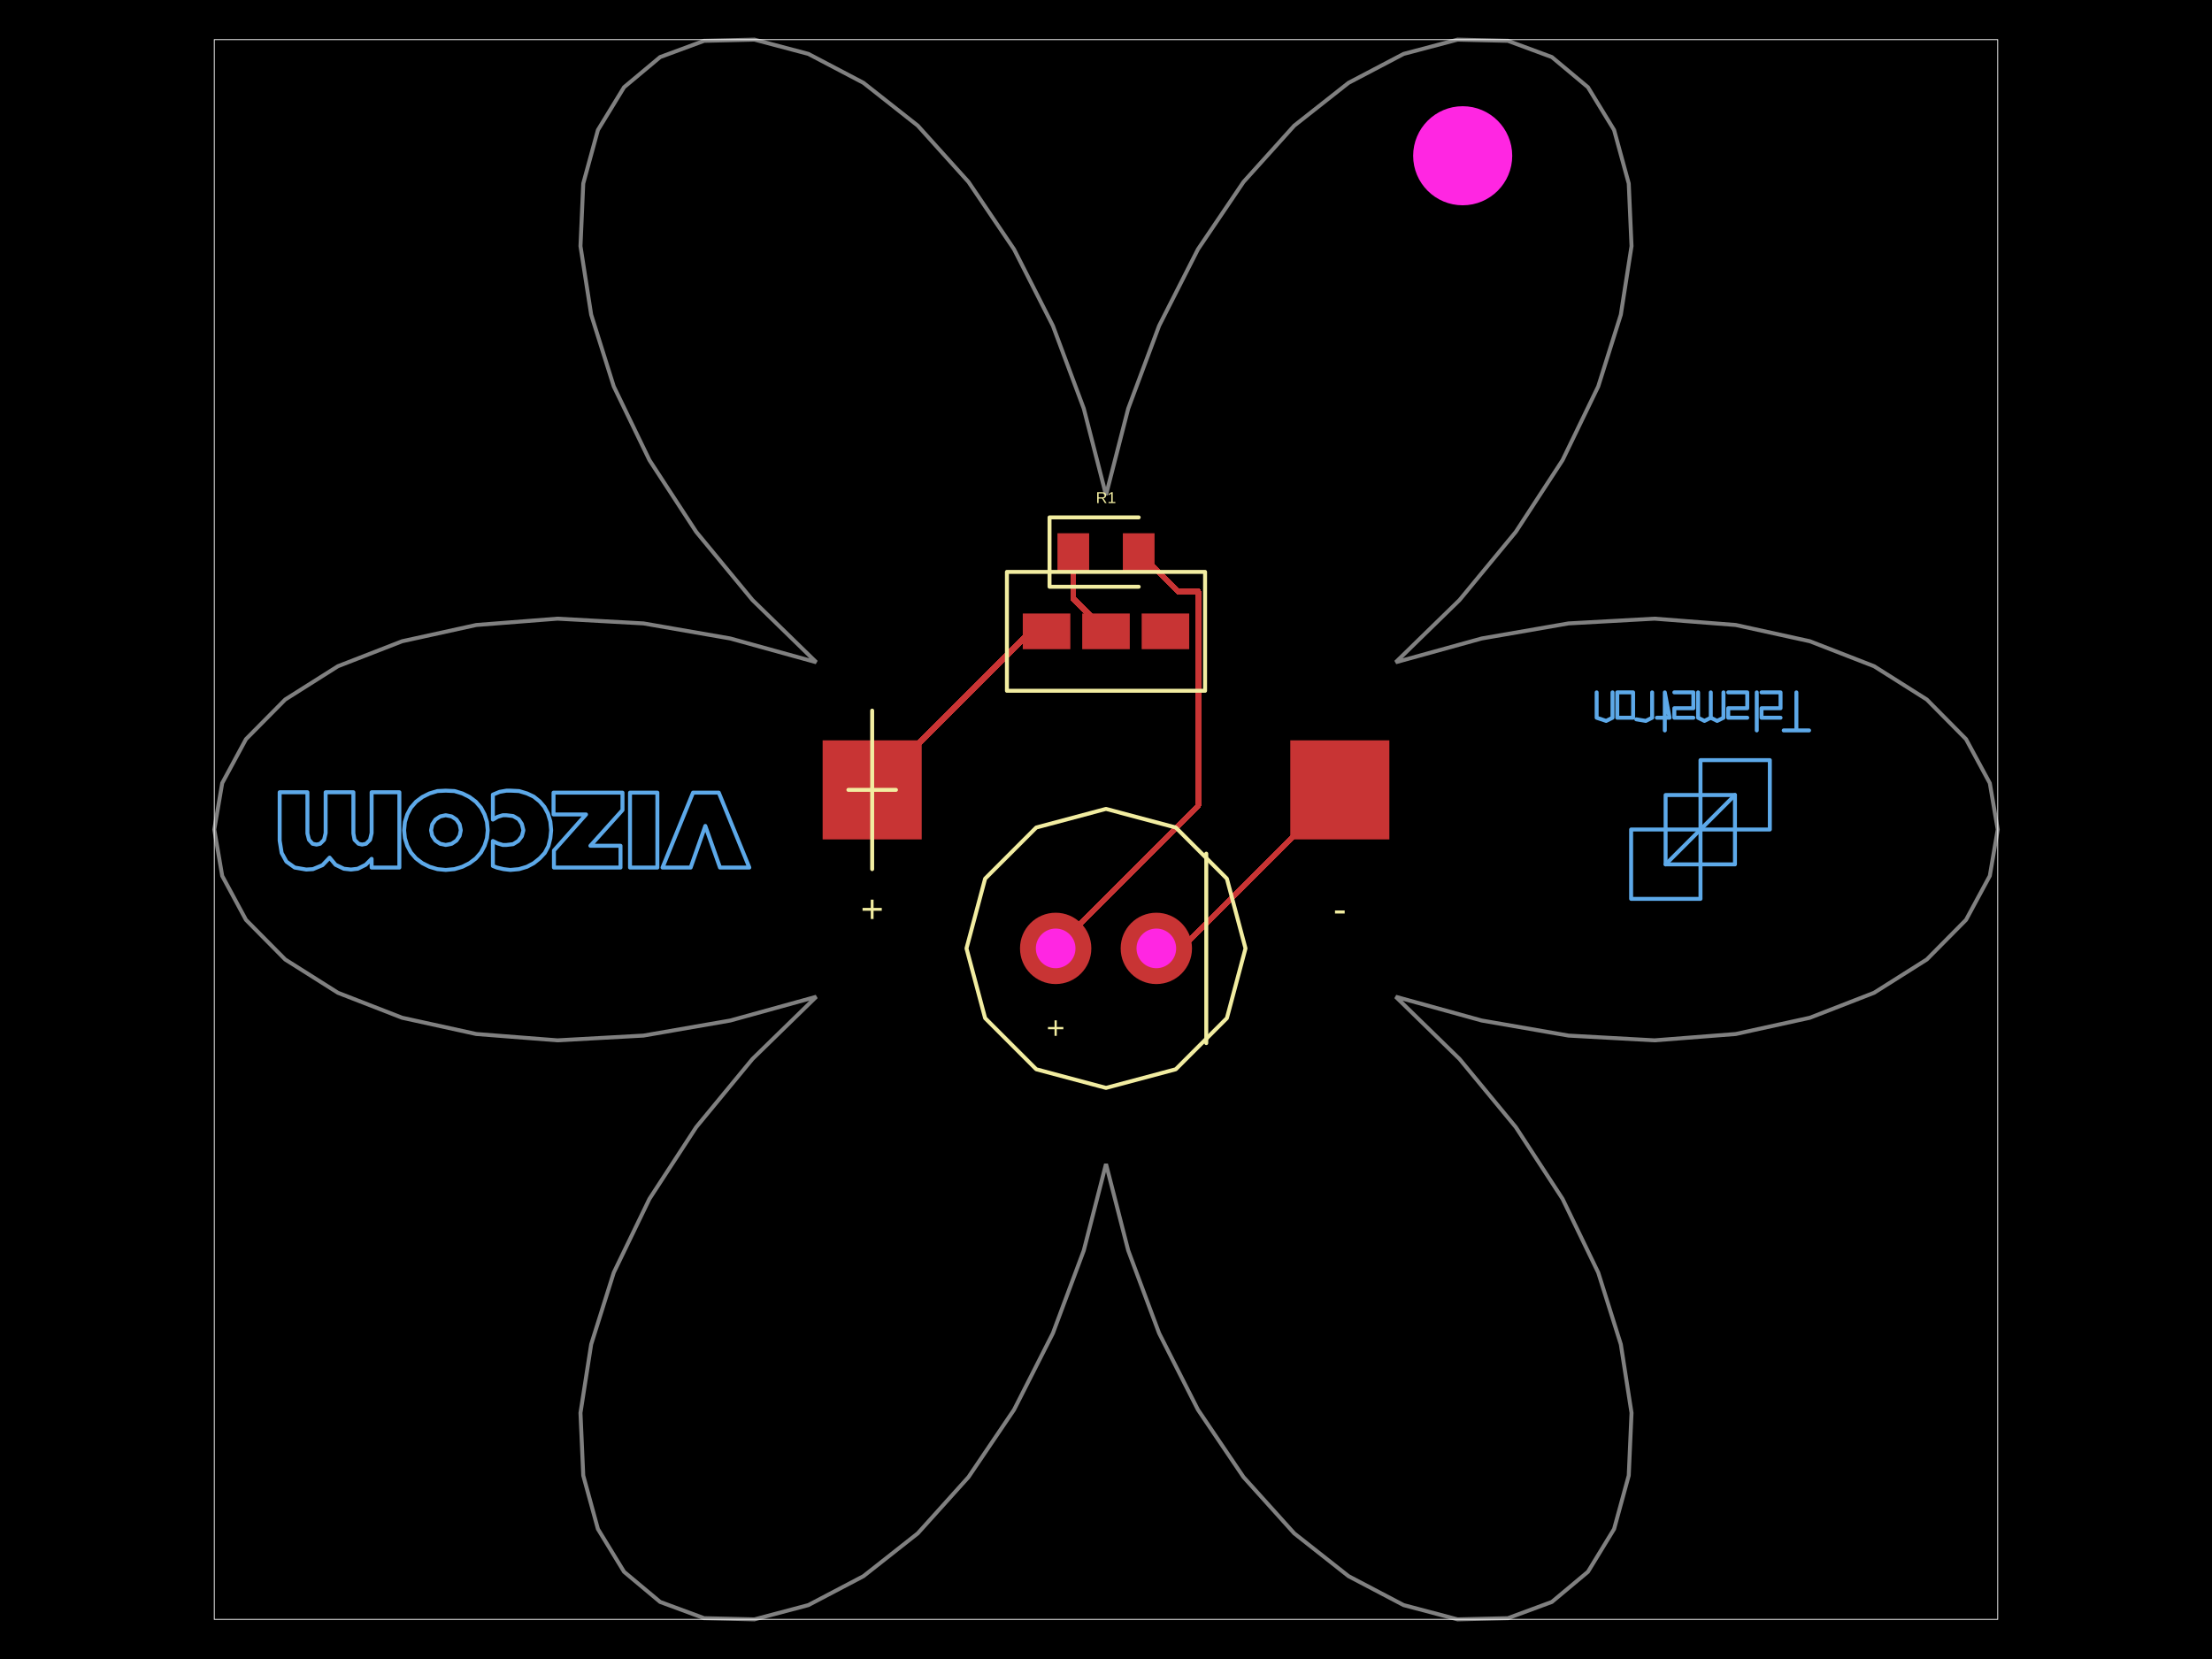
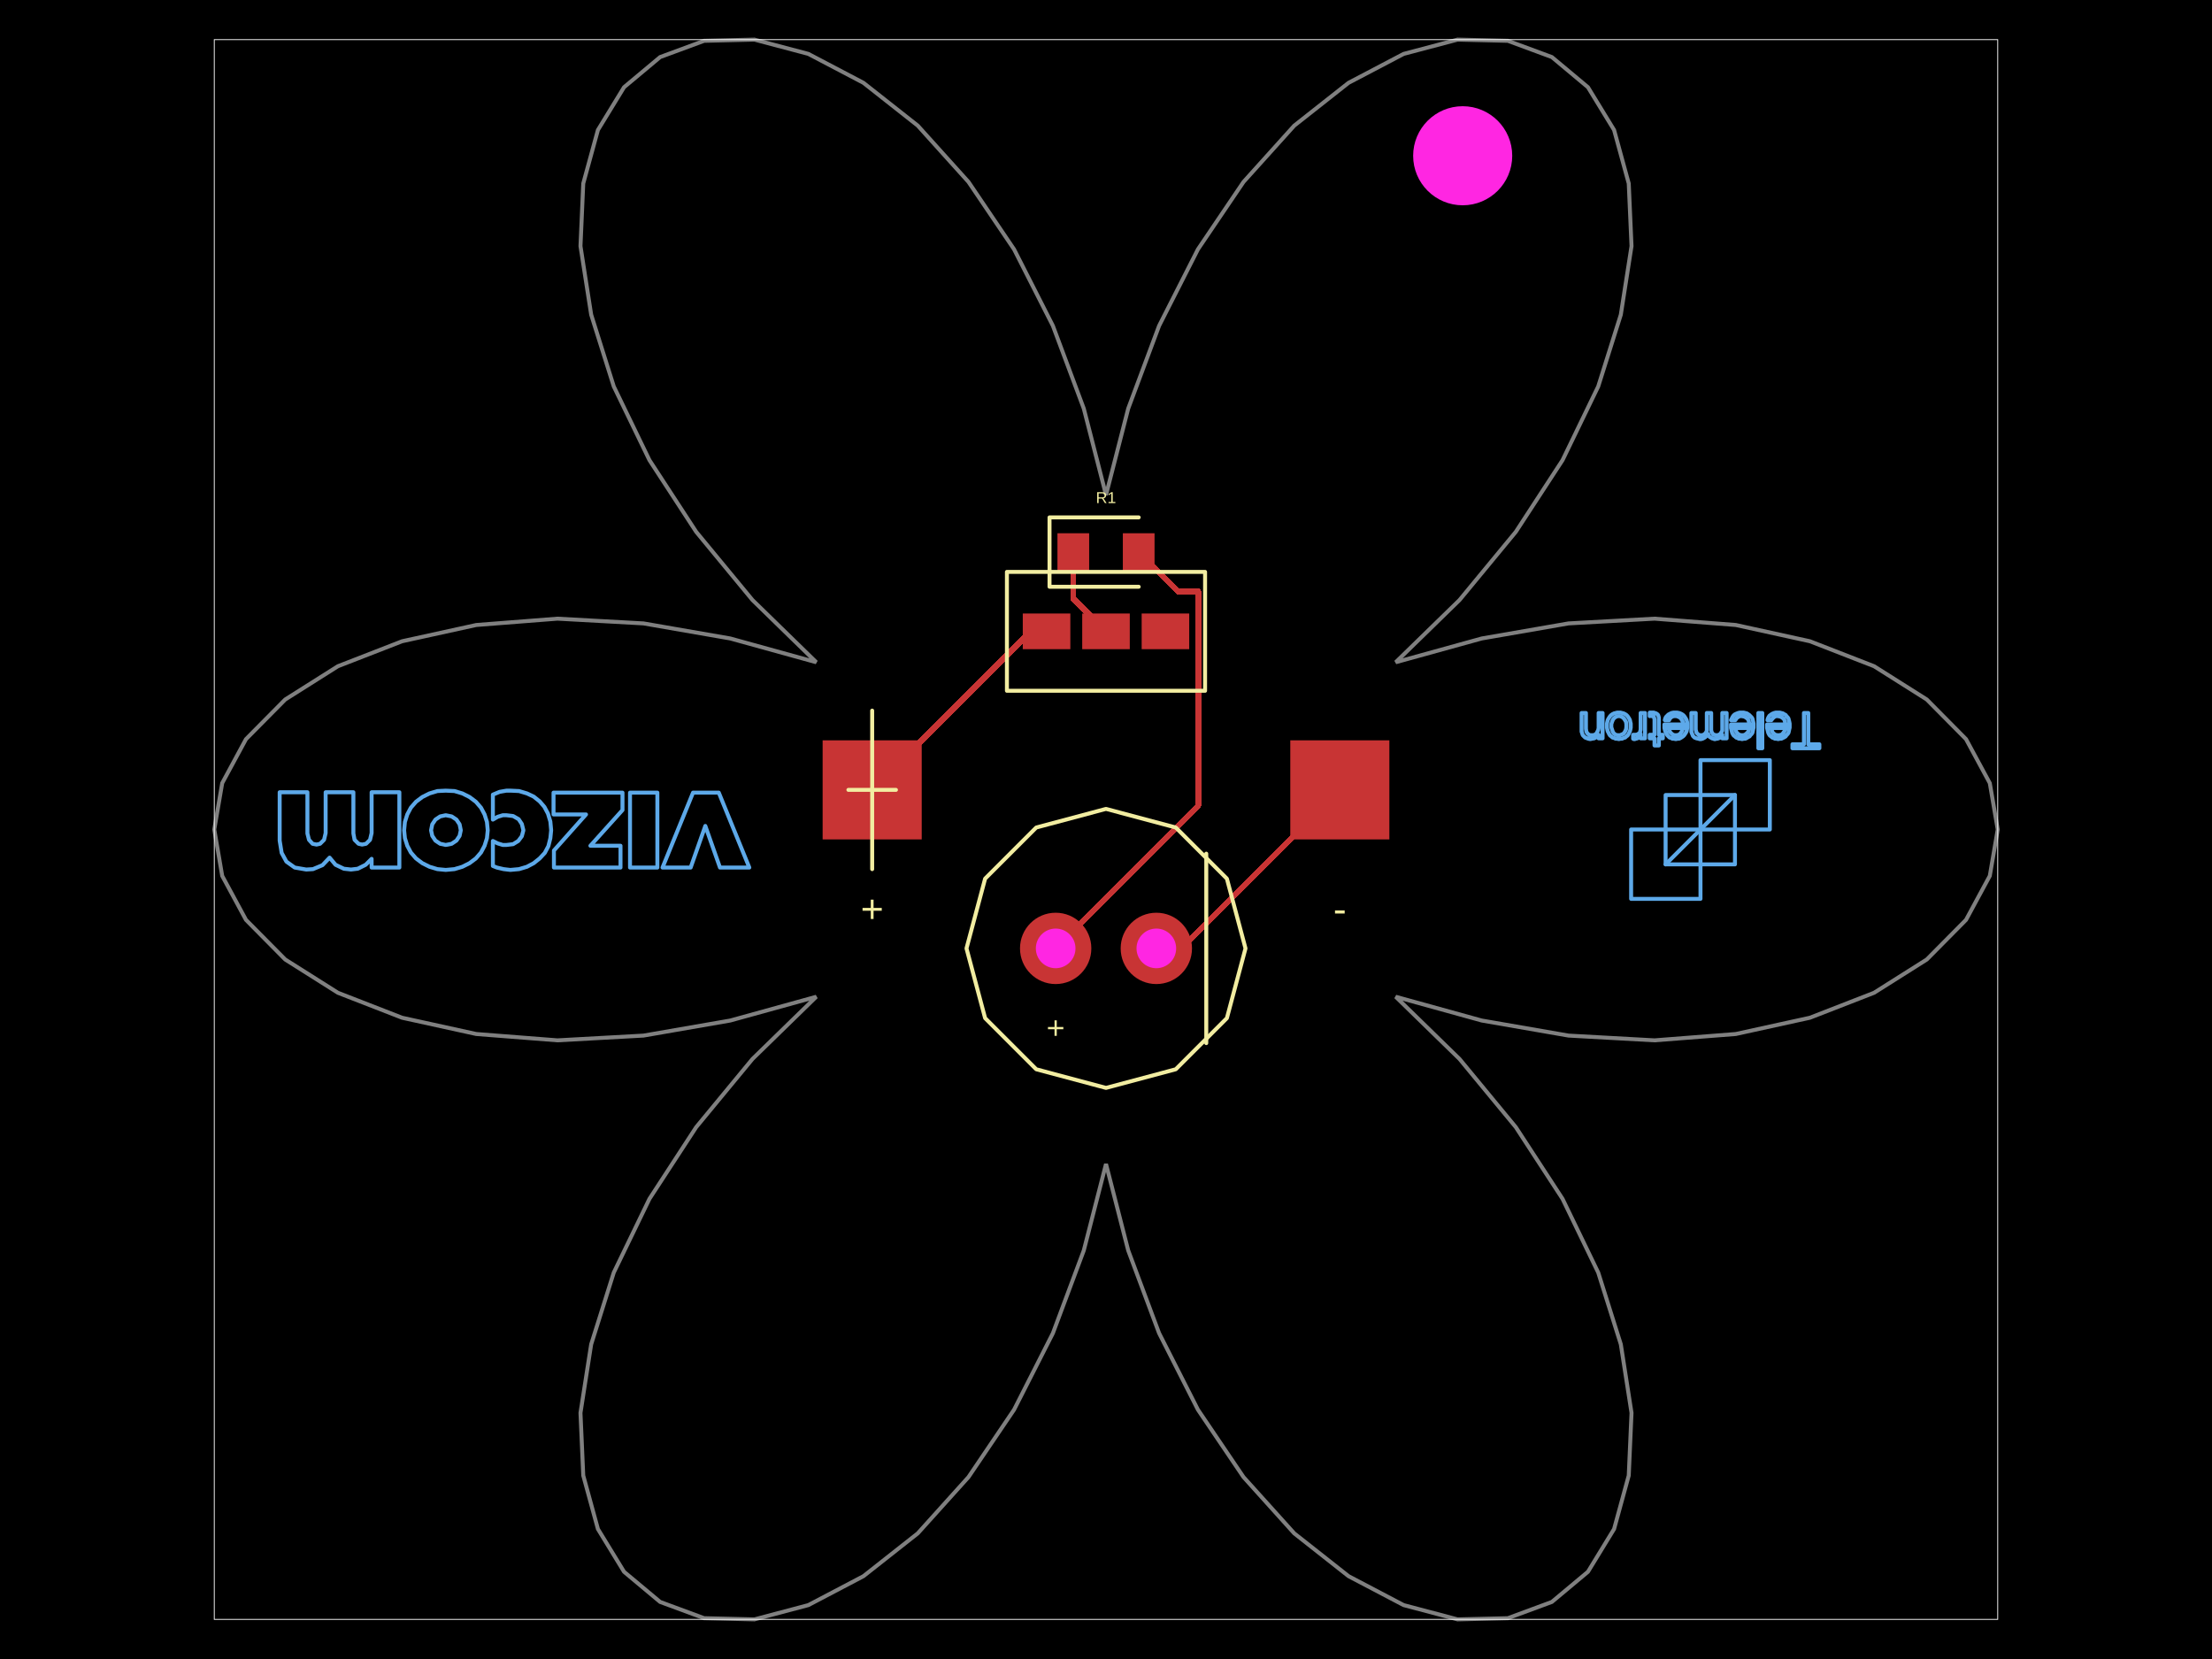
<svg xmlns="http://www.w3.org/2000/svg" width="800" height="600" data-software-used-string="@tscircuit/core@0.0.1112">
  <style />
  <rect class="boundary" x="0" y="0" fill="#000" width="800" height="600" data-type="pcb_background" data-pcb-layer="global" />
  <rect class="pcb-boundary" fill="none" stroke="#fff" stroke-width="0.3" x="77.496" y="14.333" width="645.007" height="571.333" data-type="pcb_boundary" data-pcb-layer="global" />
  <path class="pcb-board" d="M 722.504 300 L 719.637 316.77 L 711.037 332.68 L 696.847 347.014 L 677.783 359.054 L 654.563 368.084 L 627.759 373.961 L 598.376 376.254 L 567.272 374.534 L 535.882 369.087 L 504.778 360.487 L 527.855 382.991 L 548.208 407.645 L 565.122 433.588 L 578.022 460.248 L 586.192 486.192 L 590.062 510.989 L 589.059 533.636 L 583.755 552.986 L 574.295 568.466 L 561.252 579.36 L 545.342 585.237 L 527.138 585.667 L 507.645 580.506 L 487.721 570.043 L 468.084 554.563 L 449.737 534.209 L 433.254 509.842 L 419.207 482.179 L 408.027 452.222 L 400 420.975 L 391.973 452.222 L 380.793 482.179 L 366.746 509.842 L 350.263 534.209 L 331.916 554.563 L 312.279 570.043 L 292.355 580.506 L 272.862 585.667 L 254.658 585.237 L 238.748 579.36 L 225.705 568.466 L 216.245 552.986 L 210.941 533.636 L 209.938 510.989 L 213.808 486.192 L 221.978 460.248 L 234.878 433.588 L 251.792 407.645 L 272.145 382.991 L 295.222 360.487 L 264.118 369.087 L 232.728 374.534 L 201.624 376.254 L 172.241 373.961 L 145.437 368.084 L 122.217 359.054 L 103.153 347.014 L 88.963 332.68 L 80.363 316.77 L 77.496 300 L 80.363 283.23 L 88.963 267.32 L 103.153 252.986 L 122.217 240.946 L 145.437 231.916 L 172.241 226.039 L 201.624 223.746 L 232.728 225.466 L 264.118 230.913 L 295.222 239.513 L 272.145 217.009 L 251.792 192.355 L 234.878 166.412 L 221.978 139.752 L 213.808 113.808 L 209.938 89.011 L 210.941 66.364 L 216.245 47.014 L 225.705 31.534 L 238.748 20.64 L 254.658 14.763 L 272.862 14.333 L 292.355 19.494 L 312.279 29.957 L 331.916 45.437 L 350.263 65.791 L 366.746 90.158 L 380.793 117.821 L 391.973 147.778 L 400 179.025 L 408.027 147.778 L 419.207 117.821 L 433.254 90.158 L 449.737 65.791 L 468.084 45.437 L 487.721 29.957 L 507.645 19.494 L 527.138 14.333 L 545.342 14.763 L 561.252 20.64 L 574.295 31.534 L 583.755 47.014 L 589.059 66.364 L 590.062 89.011 L 586.192 113.808 L 578.022 139.752 L 565.122 166.412 L 548.208 192.355 L 527.855 217.009 L 504.778 239.513 L 535.882 230.913 L 567.272 225.466 L 598.376 223.746 L 627.759 226.039 L 654.563 231.916 L 677.783 240.946 L 696.847 252.986 L 711.037 267.32 L 719.637 283.23 Z" fill="none" stroke="rgba(255, 255, 255, 0.5)" stroke-width="1.433" data-type="pcb_board" data-pcb-layer="board" />
  <path class="pcb-silkscreen pcb-silkscreen-bottom" d="M 259.962 286.67 L 270.999 313.76 L 260.392 313.76 L 255.088 298.71 L 249.785 313.76 L 239.608 313.76 L 250.645 286.67 L 259.962 286.67 Z" fill="none" stroke="#5da9e9" stroke-width="1.433" stroke-linecap="round" stroke-linejoin="round" data-pcb-component-id="null" data-pcb-silkscreen-path-id="pcb_silkscreen_path_6" data-type="pcb_silkscreen_path" data-pcb-layer="bottom" />
  <path class="pcb-silkscreen pcb-silkscreen-bottom" d="M 227.855 286.67 L 237.745 286.67 L 237.745 313.76 L 227.855 313.76 L 227.855 286.67 Z" fill="none" stroke="#5da9e9" stroke-width="1.433" stroke-linecap="round" stroke-linejoin="round" data-pcb-component-id="null" data-pcb-silkscreen-path-id="pcb_silkscreen_path_7" data-type="pcb_silkscreen_path" data-pcb-layer="bottom" />
  <path class="pcb-silkscreen pcb-silkscreen-bottom" d="M 200.334 313.76 L 200.334 307.597 L 211.945 294.553 L 200.191 294.553 L 200.191 286.67 L 225.131 286.67 L 225.131 292.977 L 213.521 305.877 L 224.415 305.877 L 224.415 313.76 L 200.334 313.76 Z" fill="none" stroke="#5da9e9" stroke-width="1.433" stroke-linecap="round" stroke-linejoin="round" data-pcb-component-id="null" data-pcb-silkscreen-path-id="pcb_silkscreen_path_8" data-type="pcb_silkscreen_path" data-pcb-layer="bottom" />
  <path class="pcb-silkscreen pcb-silkscreen-bottom" d="M 199.331 300.287 L 199.044 303.153 L 198.328 306.02 L 197.038 308.457 L 195.174 310.463 L 193.024 312.183 L 190.588 313.473 L 187.721 314.333 L 184.568 314.62 L 182.131 314.333 L 179.694 313.76 L 178.261 313.187 L 178.261 304.157 L 179.981 305.017 L 181.844 305.59 L 183.134 305.59 L 185.571 305.303 L 187.434 304.157 L 188.724 302.437 L 189.298 300.287 L 188.724 297.993 L 187.578 296.273 L 185.571 295.127 L 183.134 294.84 L 181.844 294.84 L 179.981 295.413 L 178.261 296.417 L 178.261 287.387 L 180.698 286.383 L 183.134 285.953 L 184.711 285.953 L 187.721 286.097 L 190.588 286.957 L 193.024 288.103 L 195.174 289.823 L 196.894 291.83 L 198.184 294.267 L 199.044 297.133 L 199.331 300.287 Z" fill="none" stroke="#5da9e9" stroke-width="1.433" stroke-linecap="round" stroke-linejoin="round" data-pcb-component-id="null" data-pcb-silkscreen-path-id="pcb_silkscreen_path_9" data-type="pcb_silkscreen_path" data-pcb-layer="bottom" />
  <path class="pcb-silkscreen pcb-silkscreen-bottom" d="M 161.204 314.62 L 158.194 314.333 L 155.327 313.473 L 152.747 312.183 L 150.454 310.463 L 148.591 308.313 L 147.301 305.877 L 146.441 303.153 L 146.154 300.287 L 146.441 297.277 L 147.301 294.553 L 148.591 292.117 L 150.454 289.967 L 152.747 288.247 L 155.327 286.957 L 158.194 286.097 L 161.204 285.953 L 164.357 286.097 L 167.224 286.957 L 169.804 288.247 L 172.097 289.967 L 173.961 292.117 L 175.251 294.553 L 176.111 297.277 L 176.398 300.287 L 176.111 303.153 L 175.251 305.877 L 173.961 308.313 L 172.097 310.463 L 169.804 312.183 L 167.224 313.473 L 164.357 314.333 L 161.204 314.62 Z" fill="none" stroke="#5da9e9" stroke-width="1.433" stroke-linecap="round" stroke-linejoin="round" data-pcb-component-id="null" data-pcb-silkscreen-path-id="pcb_silkscreen_path_10" data-type="pcb_silkscreen_path" data-pcb-layer="bottom" />
  <path class="pcb-silkscreen pcb-silkscreen-bottom" d="M 161.204 305.59 L 163.354 305.16 L 165.074 304.013 L 166.221 302.293 L 166.651 300.287 L 166.221 298.137 L 165.074 296.417 L 163.354 295.27 L 161.204 294.84 L 159.197 295.27 L 157.477 296.417 L 156.331 298.137 L 155.901 300.287 L 156.331 302.293 L 157.477 304.013 L 159.197 305.16 L 161.204 305.59 Z" fill="none" stroke="#5da9e9" stroke-width="1.433" stroke-linecap="round" stroke-linejoin="round" data-pcb-component-id="null" data-pcb-silkscreen-path-id="pcb_silkscreen_path_11" data-type="pcb_silkscreen_path" data-pcb-layer="bottom" />
  <path class="pcb-silkscreen pcb-silkscreen-bottom" d="M 134.4 301.29 L 134.4 286.527 L 144.434 286.527 L 144.434 313.76 L 134.4 313.76 L 134.4 310.607 L 132.25 312.757 L 129.384 314.19 L 126.947 314.477 L 124.367 314.19 L 121.357 312.757 L 119.207 310.177 L 116.627 312.9 L 113.187 314.333 L 110.75 314.477 L 106.593 313.76 L 103.583 311.61 L 101.863 308.457 L 101.147 304.013 L 101.147 286.527 L 111.18 286.527 L 111.18 301.433 L 111.753 303.727 L 113.043 305.16 L 114.477 305.447 L 115.767 305.16 L 117.2 303.727 L 117.774 301.29 L 117.774 286.527 L 127.807 286.527 L 127.807 301.433 L 128.237 303.727 L 129.67 305.16 L 130.96 305.447 L 132.394 305.16 L 133.827 303.727 L 134.4 301.29 Z" fill="none" stroke="#5da9e9" stroke-width="1.433" stroke-linecap="round" stroke-linejoin="round" data-pcb-component-id="null" data-pcb-silkscreen-path-id="pcb_silkscreen_path_12" data-type="pcb_silkscreen_path" data-pcb-layer="bottom" />
  <path class="pcb-silkscreen pcb-silkscreen-bottom" d="M 640.086 274.916 L 615.002 274.916 L 615.002 300 L 640.086 300 L 640.086 274.916 Z" fill="none" stroke="#5da9e9" stroke-width="1.433" stroke-linecap="round" stroke-linejoin="round" data-pcb-component-id="null" data-pcb-silkscreen-path-id="pcb_silkscreen_path_13" data-type="pcb_silkscreen_path" data-pcb-layer="bottom" />
  <path class="pcb-silkscreen pcb-silkscreen-bottom" d="M 627.473 287.53 L 602.389 287.53 L 602.389 312.613 L 627.473 312.613 L 627.473 287.53 Z" fill="none" stroke="#5da9e9" stroke-width="1.433" stroke-linecap="round" stroke-linejoin="round" data-pcb-component-id="null" data-pcb-silkscreen-path-id="pcb_silkscreen_path_14" data-type="pcb_silkscreen_path" data-pcb-layer="bottom" />
  <path class="pcb-silkscreen pcb-silkscreen-bottom" d="M 615.002 300 L 589.919 300 L 589.919 325.084 L 615.002 325.084 L 615.002 300 Z" fill="none" stroke="#5da9e9" stroke-width="1.433" stroke-linecap="round" stroke-linejoin="round" data-pcb-component-id="null" data-pcb-silkscreen-path-id="pcb_silkscreen_path_15" data-type="pcb_silkscreen_path" data-pcb-layer="bottom" />
  <path class="pcb-silkscreen pcb-silkscreen-bottom" d="M 627.473 287.53 L 615.002 300" fill="none" stroke="#5da9e9" stroke-width="1.433" stroke-linecap="round" stroke-linejoin="round" data-pcb-component-id="null" data-pcb-silkscreen-path-id="pcb_silkscreen_path_16" data-type="pcb_silkscreen_path" data-pcb-layer="bottom" />
  <path class="pcb-silkscreen pcb-silkscreen-bottom" d="M 615.002 300 L 602.389 312.613" fill="none" stroke="#5da9e9" stroke-width="1.433" stroke-linecap="round" stroke-linejoin="round" data-pcb-component-id="null" data-pcb-silkscreen-path-id="pcb_silkscreen_path_17" data-type="pcb_silkscreen_path" data-pcb-layer="bottom" />
-   <path class="pcb-silkscreen pcb-silkscreen-bottom" d="M 654.276 264.166 L 645.103 264.166 L 649.689 264.166 L 649.689 250.406" fill="none" stroke="#5da9e9" stroke-width="1.433" stroke-linecap="round" stroke-linejoin="round" data-pcb-component-id="null" data-pcb-silkscreen-path-id="pcb_silkscreen_path_18" data-type="pcb_silkscreen_path" data-pcb-layer="bottom" />
-   <path class="pcb-silkscreen pcb-silkscreen-bottom" d="M 643.956 259.58 L 637.076 259.58 L 637.076 256.14 L 643.956 256.14 L 643.956 250.406 L 637.076 250.406" fill="none" stroke="#5da9e9" stroke-width="1.433" stroke-linecap="round" stroke-linejoin="round" data-pcb-component-id="null" data-pcb-silkscreen-path-id="pcb_silkscreen_path_19" data-type="pcb_silkscreen_path" data-pcb-layer="bottom" />
-   <path class="pcb-silkscreen pcb-silkscreen-bottom" d="M 635.356 264.166 L 635.356 250.406" fill="none" stroke="#5da9e9" stroke-width="1.433" stroke-linecap="round" stroke-linejoin="round" data-pcb-component-id="null" data-pcb-silkscreen-path-id="pcb_silkscreen_path_20" data-type="pcb_silkscreen_path" data-pcb-layer="bottom" />
-   <path class="pcb-silkscreen pcb-silkscreen-bottom" d="M 631.916 259.58 L 625.036 259.58 L 625.036 256.14 L 631.916 256.14 L 631.916 250.406 L 625.036 250.406" fill="none" stroke="#5da9e9" stroke-width="1.433" stroke-linecap="round" stroke-linejoin="round" data-pcb-component-id="null" data-pcb-silkscreen-path-id="pcb_silkscreen_path_21" data-type="pcb_silkscreen_path" data-pcb-layer="bottom" />
-   <path class="pcb-silkscreen pcb-silkscreen-bottom" d="M 623.316 250.406 L 623.316 259.58 L 621.022 260.726 L 618.729 259.58 L 618.729 250.406" fill="none" stroke="#5da9e9" stroke-width="1.433" stroke-linecap="round" stroke-linejoin="round" data-pcb-component-id="null" data-pcb-silkscreen-path-id="pcb_silkscreen_path_22" data-type="pcb_silkscreen_path" data-pcb-layer="bottom" />
-   <path class="pcb-silkscreen pcb-silkscreen-bottom" d="M 618.729 259.58 L 616.436 260.726 L 614.142 259.58 L 614.142 250.406" fill="none" stroke="#5da9e9" stroke-width="1.433" stroke-linecap="round" stroke-linejoin="round" data-pcb-component-id="null" data-pcb-silkscreen-path-id="pcb_silkscreen_path_23" data-type="pcb_silkscreen_path" data-pcb-layer="bottom" />
-   <path class="pcb-silkscreen pcb-silkscreen-bottom" d="M 612.422 259.58 L 605.542 259.58 L 605.542 256.14 L 612.422 256.14 L 612.422 250.406 L 605.542 250.406" fill="none" stroke="#5da9e9" stroke-width="1.433" stroke-linecap="round" stroke-linejoin="round" data-pcb-component-id="null" data-pcb-silkscreen-path-id="pcb_silkscreen_path_24" data-type="pcb_silkscreen_path" data-pcb-layer="bottom" />
-   <path class="pcb-silkscreen pcb-silkscreen-bottom" d="M 602.102 264.166 L 602.102 250.406 L 603.822 259.58 L 599.236 259.58" fill="none" stroke="#5da9e9" stroke-width="1.433" stroke-linecap="round" stroke-linejoin="round" data-pcb-component-id="null" data-pcb-silkscreen-path-id="pcb_silkscreen_path_25" data-type="pcb_silkscreen_path" data-pcb-layer="bottom" />
-   <path class="pcb-silkscreen pcb-silkscreen-bottom" d="M 597.516 250.406 L 597.516 259.58 L 595.222 260.726 L 591.782 260.153" fill="none" stroke="#5da9e9" stroke-width="1.433" stroke-linecap="round" stroke-linejoin="round" data-pcb-component-id="null" data-pcb-silkscreen-path-id="pcb_silkscreen_path_26" data-type="pcb_silkscreen_path" data-pcb-layer="bottom" />
-   <path class="pcb-silkscreen pcb-silkscreen-bottom" d="M 590.635 259.58 L 584.902 259.58 L 584.902 250.406 L 590.635 250.406 L 590.635 259.58 Z" fill="none" stroke="#5da9e9" stroke-width="1.433" stroke-linecap="round" stroke-linejoin="round" data-pcb-component-id="null" data-pcb-silkscreen-path-id="pcb_silkscreen_path_27" data-type="pcb_silkscreen_path" data-pcb-layer="bottom" />
-   <path class="pcb-silkscreen pcb-silkscreen-bottom" d="M 583.182 250.406 L 583.182 259.58 L 580.889 260.726 L 577.449 259.58 L 577.449 250.406" fill="none" stroke="#5da9e9" stroke-width="1.433" stroke-linecap="round" stroke-linejoin="round" data-pcb-component-id="null" data-pcb-silkscreen-path-id="pcb_silkscreen_path_28" data-type="pcb_silkscreen_path" data-pcb-layer="bottom" />
+   <path class="pcb-silkscreen pcb-silkscreen-bottom" d="M 652.413 257.86 L 653.989 257.86 L 653.989 269.183 L 658.003 269.183 L 658.003 270.616 L 648.256 270.616 L 648.256 269.183 L 652.413 269.183 L 652.413 257.86 Z" fill="none" stroke="#5da9e9" stroke-width="1.433" stroke-linecap="round" stroke-linejoin="round" data-pcb-component-id="null" data-pcb-silkscreen-path-id="pcb_silkscreen_path_18" data-type="pcb_silkscreen_path" data-pcb-layer="bottom" />
+   <path class="pcb-silkscreen pcb-silkscreen-bottom" d="M 643.096 257.716 L 643.669 257.716 L 644.243 257.86 L 644.816 258.003 L 645.246 258.29 L 645.819 258.576 L 646.106 259.006 L 646.536 259.436 L 646.823 259.866 L 646.966 260.44 L 647.109 261.013 L 647.253 261.73 L 647.253 262.446 L 647.253 263.163 L 647.109 263.736 L 646.966 264.453 L 646.823 265.026 L 646.536 265.456 L 646.106 265.886 L 645.819 266.316 L 645.389 266.603 L 644.816 266.89 L 644.243 267.176 L 643.669 267.176 L 643.096 267.32 L 642.523 267.176 L 641.949 267.176 L 641.376 266.89 L 640.946 266.746 L 640.516 266.316 L 640.086 266.03 L 639.799 265.6 L 639.513 265.026 L 639.369 264.453 L 639.226 263.88 L 639.083 263.306 L 639.083 262.59 L 639.083 262.016 L 646.536 262.016 L 646.536 263.306 L 639.799 263.306 L 640.659 262.733 L 640.659 263.306 L 640.803 264.166 L 641.089 264.883 L 641.519 265.313 L 642.093 265.743 L 642.809 265.886 L 643.096 265.886 L 643.526 265.886 L 644.099 265.743 L 644.529 265.6 L 644.959 265.026 L 645.389 264.453 L 645.676 263.736 L 645.676 262.733 L 645.676 261.73 L 645.533 260.87 L 645.246 260.153 L 644.959 259.866 L 644.386 259.436 L 643.813 259.15 L 642.953 259.006 L 642.379 259.006 L 641.949 259.15 L 641.519 259.436 L 641.233 259.723 L 640.946 260.01 L 640.659 260.44 L 639.226 260.44 L 639.369 259.866 L 639.656 259.293 L 639.943 258.863 L 640.516 258.433 L 640.946 258.146 L 641.663 257.86 L 642.236 257.716 L 643.096 257.716 Z" fill="none" stroke="#5da9e9" stroke-width="1.433" stroke-linecap="round" stroke-linejoin="round" data-pcb-component-id="null" data-pcb-silkscreen-path-id="pcb_silkscreen_path_19" data-type="pcb_silkscreen_path" data-pcb-layer="bottom" />
+   <path class="pcb-silkscreen pcb-silkscreen-bottom" d="M 635.929 257.86 L 637.363 257.86 L 637.363 270.616 L 635.929 270.616 L 635.929 257.86 Z" fill="none" stroke="#5da9e9" stroke-width="1.433" stroke-linecap="round" stroke-linejoin="round" data-pcb-component-id="null" data-pcb-silkscreen-path-id="pcb_silkscreen_path_20" data-type="pcb_silkscreen_path" data-pcb-layer="bottom" />
+   <path class="pcb-silkscreen pcb-silkscreen-bottom" d="M 629.909 257.716 L 630.626 257.716 L 631.199 257.86 L 631.773 258.003 L 632.203 258.29 L 632.633 258.576 L 633.063 259.006 L 633.493 259.436 L 633.779 259.866 L 633.923 260.44 L 634.066 261.013 L 634.209 261.73 L 634.209 262.446 L 634.209 263.163 L 634.066 263.736 L 633.923 264.453 L 633.779 265.026 L 633.493 265.456 L 633.063 265.886 L 632.776 266.316 L 632.203 266.603 L 631.773 266.89 L 631.199 267.176 L 630.626 267.176 L 630.053 267.32 L 629.479 267.176 L 628.906 267.176 L 628.333 266.89 L 627.903 266.746 L 627.473 266.316 L 627.043 266.03 L 626.756 265.6 L 626.469 265.026 L 626.326 264.453 L 626.183 263.88 L 626.039 263.306 L 626.039 262.59 L 626.039 262.016 L 633.493 262.016 L 633.493 263.306 L 626.756 263.306 L 627.473 262.733 L 627.616 263.306 L 627.759 264.166 L 628.046 264.883 L 628.476 265.313 L 629.049 265.743 L 629.766 265.886 L 630.053 265.886 L 630.483 265.886 L 631.056 265.743 L 631.629 265.313 L 632.203 264.74 L 632.489 264.166 L 632.633 263.163 L 632.633 262.733 L 632.633 261.73 L 632.489 260.87 L 632.203 260.153 L 631.916 259.866 L 631.343 259.436 L 630.769 259.15 L 629.909 259.006 L 629.336 259.006 L 628.906 259.15 L 628.476 259.436 L 628.046 259.723 L 627.903 260.01 L 627.616 260.44 L 626.039 260.44 L 626.326 259.866 L 626.613 259.293 L 626.899 258.863 L 627.329 258.433 L 627.903 258.146 L 628.619 257.86 L 629.193 257.716 L 629.909 257.716 Z" fill="none" stroke="#5da9e9" stroke-width="1.433" stroke-linecap="round" stroke-linejoin="round" data-pcb-component-id="null" data-pcb-silkscreen-path-id="pcb_silkscreen_path_21" data-type="pcb_silkscreen_path" data-pcb-layer="bottom" />
+   <path class="pcb-silkscreen pcb-silkscreen-bottom" d="M 622.886 257.86 L 624.462 257.86 L 624.462 267.033 L 622.886 267.033 L 622.886 265.743 L 622.742 266.03 L 622.456 266.316 L 622.169 266.603 L 621.882 266.89 L 621.452 267.033 L 621.166 267.176 L 620.736 267.176 L 620.306 267.32 L 620.019 267.32 L 619.732 267.176 L 619.159 267.033 L 618.729 266.746 L 618.442 266.603 L 618.156 266.316 L 617.869 265.743 L 617.726 265.456 L 617.582 265.743 L 617.152 266.173 L 616.722 266.603 L 616.292 266.89 L 615.719 267.176 L 615.146 267.32 L 614.716 267.32 L 614.286 267.176 L 613.569 267.033 L 612.852 266.746 L 612.279 266.173 L 611.992 265.456 L 611.706 264.74 L 611.706 264.166 L 611.706 257.86 L 613.282 257.86 L 613.282 263.88 L 613.426 264.453 L 613.569 265.026 L 613.856 265.313 L 614.142 265.6 L 614.716 265.886 L 615.289 265.886 L 615.862 265.886 L 616.292 265.6 L 616.722 265.313 L 617.009 264.883 L 617.296 264.31 L 617.296 263.736 L 617.296 257.86 L 618.872 257.86 L 618.872 264.023 L 619.016 264.74 L 619.302 265.17 L 619.589 265.6 L 620.019 265.743 L 620.449 265.886 L 620.736 265.886 L 621.309 265.886 L 621.882 265.6 L 622.312 265.313 L 622.599 264.74 L 622.886 264.31 L 622.886 263.593 L 622.886 257.86 Z" fill="none" stroke="#5da9e9" stroke-width="1.433" stroke-linecap="round" stroke-linejoin="round" data-pcb-component-id="null" data-pcb-silkscreen-path-id="pcb_silkscreen_path_22" data-type="pcb_silkscreen_path" data-pcb-layer="bottom" />
+   <path class="pcb-silkscreen pcb-silkscreen-bottom" d="M 605.972 257.716 L 606.546 257.716 L 607.262 257.86 L 607.692 258.003 L 608.266 258.29 L 608.696 258.576 L 609.126 259.006 L 609.412 259.436 L 609.699 259.866 L 609.986 260.44 L 610.129 261.013 L 610.272 261.73 L 610.272 262.446 L 610.272 263.163 L 610.129 263.736 L 609.986 264.453 L 609.699 265.026 L 609.412 265.456 L 609.126 265.886 L 608.696 266.316 L 608.266 266.603 L 607.836 266.89 L 607.262 267.176 L 606.689 267.176 L 606.116 267.32 L 605.399 267.176 L 604.826 267.176 L 604.396 266.89 L 603.822 266.746 L 603.392 266.316 L 603.106 266.03 L 602.819 265.6 L 602.532 265.026 L 602.246 264.453 L 602.102 263.88 L 601.959 263.306 L 601.959 262.59 L 601.959 262.016 L 609.412 262.016 L 609.412 263.306 L 602.819 263.306 L 603.536 262.733 L 603.536 263.306 L 603.679 264.166 L 604.109 264.883 L 604.539 265.313 L 605.112 265.743 L 605.686 265.886 L 606.116 265.886 L 606.402 265.886 L 607.119 265.743 L 607.692 265.313 L 608.122 264.74 L 608.409 264.166 L 608.696 263.163 L 608.696 262.733 L 608.696 261.73 L 608.552 260.87 L 608.122 260.153 L 607.979 259.866 L 607.406 259.436 L 607.119 259.293 L 606.402 259.006 L 605.972 259.006 L 605.399 259.006 L 604.826 259.15 L 604.396 259.436 L 604.109 259.723 L 603.822 260.01 L 603.679 260.44 L 602.102 260.44 L 602.246 259.866 L 602.532 259.293 L 602.962 258.863 L 603.392 258.433 L 603.966 258.146 L 604.539 257.86 L 605.256 257.716 L 605.972 257.716 Z" fill="none" stroke="#5da9e9" stroke-width="1.433" stroke-linecap="round" stroke-linejoin="round" data-pcb-component-id="null" data-pcb-silkscreen-path-id="pcb_silkscreen_path_23" data-type="pcb_silkscreen_path" data-pcb-layer="bottom" />
+   <path class="pcb-silkscreen pcb-silkscreen-bottom" d="M 597.372 257.716 L 598.089 257.716 L 598.519 257.86 L 598.949 258.003 L 599.379 258.29 L 599.666 258.576 L 599.809 259.006 L 599.952 259.58 L 599.952 260.153 L 599.952 265.743 L 601.386 265.743 L 601.386 267.033 L 599.952 267.033 L 599.952 269.613 L 598.376 269.613 L 598.376 267.033 L 596.656 267.033 L 596.656 265.743 L 598.376 265.743 L 598.376 260.153 L 598.232 259.58 L 598.089 259.15 L 597.659 259.006 L 597.372 259.006 L 597.086 258.863 L 596.656 259.006 L 596.656 257.716 L 596.799 257.716 L 597.086 257.716 L 597.372 257.716 Z" fill="none" stroke="#5da9e9" stroke-width="1.433" stroke-linecap="round" stroke-linejoin="round" data-pcb-component-id="null" data-pcb-silkscreen-path-id="pcb_silkscreen_path_24" data-type="pcb_silkscreen_path" data-pcb-layer="bottom" />
+   <path class="pcb-silkscreen pcb-silkscreen-bottom" d="M 593.359 257.86 L 594.935 257.86 L 594.935 267.033 L 593.359 267.033 L 593.359 265.456 L 593.215 265.886 L 592.785 266.603 L 592.212 267.033 L 591.639 267.176 L 591.209 267.32 L 590.922 267.32 L 590.635 267.176 L 590.635 265.743 L 590.922 265.743 L 591.209 265.743 L 591.639 265.743 L 592.212 265.6 L 592.642 265.313 L 593.072 265.026 L 593.215 264.453 L 593.359 263.88 L 593.359 263.593 L 593.359 257.86 Z" fill="none" stroke="#5da9e9" stroke-width="1.433" stroke-linecap="round" stroke-linejoin="round" data-pcb-component-id="null" data-pcb-silkscreen-path-id="pcb_silkscreen_path_25" data-type="pcb_silkscreen_path" data-pcb-layer="bottom" />
+   <path class="pcb-silkscreen pcb-silkscreen-bottom" d="M 585.475 257.716 L 586.049 257.716 L 586.622 257.86 L 587.195 258.003 L 587.769 258.29 L 588.199 258.576 L 588.629 259.006 L 588.915 259.436 L 589.202 259.866 L 589.489 260.44 L 589.632 261.156 L 589.775 261.73 L 589.775 262.446 L 589.775 263.163 L 589.632 263.88 L 589.489 264.453 L 589.202 265.026 L 588.915 265.6 L 588.629 266.03 L 588.199 266.316 L 587.769 266.746 L 587.195 266.89 L 586.622 267.176 L 586.049 267.176 L 585.475 267.32 L 584.902 267.176 L 584.329 267.176 L 583.755 266.89 L 583.182 266.746 L 582.752 266.316 L 582.322 266.03 L 582.035 265.6 L 581.749 265.026 L 581.462 264.453 L 581.319 263.88 L 581.175 263.163 L 581.175 262.446 L 581.175 261.73 L 581.319 261.013 L 581.462 260.44 L 581.749 259.866 L 582.035 259.436 L 582.322 259.006 L 582.752 258.576 L 583.182 258.29 L 583.755 258.003 L 584.329 257.86 L 584.902 257.716 L 585.475 257.716 Z" fill="none" stroke="#5da9e9" stroke-width="1.433" stroke-linecap="round" stroke-linejoin="round" data-pcb-component-id="null" data-pcb-silkscreen-path-id="pcb_silkscreen_path_26" data-type="pcb_silkscreen_path" data-pcb-layer="bottom" />
+   <path class="pcb-silkscreen pcb-silkscreen-bottom" d="M 585.475 259.006 L 585.045 259.006 L 584.329 259.293 L 583.755 259.723 L 583.325 260.296 L 583.039 261.013 L 582.752 261.873 L 582.752 262.446 L 582.752 263.02 L 583.039 263.88 L 583.325 264.74 L 583.755 265.313 L 584.329 265.743 L 585.045 265.886 L 585.475 265.886 L 585.905 265.886 L 586.622 265.6 L 587.195 265.313 L 587.625 264.74 L 588.055 263.88 L 588.199 263.02 L 588.199 262.446 L 588.199 261.873 L 588.055 261.013 L 587.625 260.296 L 587.195 259.723 L 586.622 259.293 L 585.905 259.006 L 585.475 259.006 Z" fill="none" stroke="#5da9e9" stroke-width="1.433" stroke-linecap="round" stroke-linejoin="round" data-pcb-component-id="null" data-pcb-silkscreen-path-id="pcb_silkscreen_path_27" data-type="pcb_silkscreen_path" data-pcb-layer="bottom" />
+   <path class="pcb-silkscreen pcb-silkscreen-bottom" d="M 578.165 257.86 L 579.599 257.86 L 579.599 267.033 L 578.165 267.033 L 578.165 265.743 L 577.879 266.03 L 577.305 266.603 L 576.589 267.033 L 575.729 267.176 L 575.155 267.32 L 574.439 267.176 L 573.292 266.746 L 572.432 265.886 L 572.002 264.596 L 572.002 263.88 L 572.002 257.86 L 573.579 257.86 L 573.579 263.593 L 573.722 264.596 L 574.152 265.313 L 574.725 265.743 L 575.155 265.886 L 575.729 265.886 L 576.302 265.886 L 577.019 265.6 L 577.449 265.17 L 577.735 264.596 L 578.022 264.023 L 578.165 263.306 L 578.165 257.86 Z" fill="none" stroke="#5da9e9" stroke-width="1.433" stroke-linecap="round" stroke-linejoin="round" data-pcb-component-id="null" data-pcb-silkscreen-path-id="pcb_silkscreen_path_28" data-type="pcb_silkscreen_path" data-pcb-layer="bottom" />
  <rect class="pcb-pad" fill="rgb(200, 52, 52)" x="297.516" y="267.75" width="35.834" height="35.834" data-type="pcb_smtpad" data-pcb-layer="top" />
  <rect class="pcb-pad" fill="rgb(200, 52, 52)" x="466.651" y="267.75" width="35.834" height="35.834" data-type="pcb_smtpad" data-pcb-layer="top" />
  <rect class="pcb-pad" fill="rgb(200, 52, 52)" x="369.9" y="221.882" width="17.2" height="12.9" data-type="pcb_smtpad" data-pcb-layer="top" />
  <rect class="pcb-pad" fill="rgb(200, 52, 52)" x="391.4" y="221.882" width="17.2" height="12.9" data-type="pcb_smtpad" data-pcb-layer="top" />
  <rect class="pcb-pad" fill="rgb(200, 52, 52)" x="412.9" y="221.882" width="17.2" height="12.9" data-type="pcb_smtpad" data-pcb-layer="top" />
  <rect class="pcb-pad" fill="rgb(200, 52, 52)" x="382.441" y="192.857" width="11.467" height="13.617" data-type="pcb_smtpad" data-pcb-layer="top" />
  <rect class="pcb-pad" fill="rgb(200, 52, 52)" x="406.092" y="192.857" width="11.467" height="13.617" data-type="pcb_smtpad" data-pcb-layer="top" />
  <path class="pcb-trace" stroke="rgb(200, 52, 52)" fill="none" d="M 381.796 343 L 433.342 291.455" stroke-width="2.15" stroke-linecap="round" stroke-linejoin="round" shape-rendering="crispEdges" data-type="pcb_trace" data-pcb-layer="top" />
  <path class="pcb-trace" stroke="rgb(200, 52, 52)" fill="none" d="M 433.342 291.455 L 433.342 213.851" stroke-width="2.15" stroke-linecap="round" stroke-linejoin="round" shape-rendering="crispEdges" data-type="pcb_trace" data-pcb-layer="top" />
  <path class="pcb-trace" stroke="rgb(200, 52, 52)" fill="none" d="M 433.342 213.851 L 426.011 213.851" stroke-width="2.15" stroke-linecap="round" stroke-linejoin="round" shape-rendering="crispEdges" data-type="pcb_trace" data-pcb-layer="top" />
  <path class="pcb-trace" stroke="rgb(200, 52, 52)" fill="none" d="M 426.011 213.851 L 411.825 199.666" stroke-width="2.15" stroke-linecap="round" stroke-linejoin="round" shape-rendering="crispEdges" data-type="pcb_trace" data-pcb-layer="top" />
  <path class="pcb-trace" stroke="rgb(200, 52, 52)" fill="none" d="M 388.175 199.666 L 388.175 216.507" stroke-width="2.15" stroke-linecap="round" stroke-linejoin="round" shape-rendering="crispEdges" data-type="pcb_trace" data-pcb-layer="top" />
  <path class="pcb-trace" stroke="rgb(200, 52, 52)" fill="none" d="M 388.175 216.507 L 400 228.333" stroke-width="2.15" stroke-linecap="round" stroke-linejoin="round" shape-rendering="crispEdges" data-type="pcb_trace" data-pcb-layer="top" />
  <path class="pcb-trace" stroke="rgb(200, 52, 52)" fill="none" d="M 418.204 343 L 427.234 343" stroke-width="2.15" stroke-linecap="round" stroke-linejoin="round" shape-rendering="crispEdges" data-type="pcb_trace" data-pcb-layer="top" />
  <path class="pcb-trace" stroke="rgb(200, 52, 52)" fill="none" d="M 427.234 343 L 484.568 285.667" stroke-width="2.15" stroke-linecap="round" stroke-linejoin="round" shape-rendering="crispEdges" data-type="pcb_trace" data-pcb-layer="top" />
  <path class="pcb-trace" stroke="rgb(200, 52, 52)" fill="none" d="M 378.5 228.333 L 372.766 228.333" stroke-width="2.15" stroke-linecap="round" stroke-linejoin="round" shape-rendering="crispEdges" data-type="pcb_trace" data-pcb-layer="top" />
  <path class="pcb-trace" stroke="rgb(200, 52, 52)" fill="none" d="M 372.766 228.333 L 315.432 285.667" stroke-width="2.15" stroke-linecap="round" stroke-linejoin="round" shape-rendering="crispEdges" data-type="pcb_trace" data-pcb-layer="top" />
  <path class="pcb-silkscreen pcb-silkscreen-top" d="M 315.432 314.333 L 315.432 257" fill="none" stroke="#f2eda1" stroke-width="1.433" stroke-linecap="round" stroke-linejoin="round" data-pcb-component-id="pcb_component_0" data-pcb-silkscreen-path-id="pcb_silkscreen_path_0" data-type="pcb_silkscreen_path" data-pcb-layer="top" />
  <path class="pcb-silkscreen pcb-silkscreen-top" d="M 306.832 285.667 L 324.032 285.667" fill="none" stroke="#f2eda1" stroke-width="1.433" stroke-linecap="round" stroke-linejoin="round" data-pcb-component-id="pcb_component_0" data-pcb-silkscreen-path-id="pcb_silkscreen_path_1" data-type="pcb_silkscreen_path" data-pcb-layer="top" />
  <text x="0" y="0" dx="0" dy="0" fill="#f2eda1" font-family="Arial, sans-serif" font-size="14.333" text-anchor="middle" dominant-baseline="central" transform="matrix(1,0,0,1,315.4324,328.667)" class="pcb-silkscreen-text pcb-silkscreen-top" data-pcb-silkscreen-text-id="pcb_component_0" stroke="none" data-type="pcb_silkscreen_text" data-pcb-layer="top">+</text>
  <text x="0" y="0" dx="0" dy="0" fill="#f2eda1" font-family="Arial, sans-serif" font-size="14.333" text-anchor="middle" dominant-baseline="central" transform="matrix(1,0,0,1,484.5676,328.667)" class="pcb-silkscreen-text pcb-silkscreen-top" data-pcb-silkscreen-text-id="pcb_component_0" stroke="none" data-type="pcb_silkscreen_text" data-pcb-layer="top">-</text>
  <path class="pcb-silkscreen pcb-silkscreen-top" d="M 364.166 249.833 L 435.834 249.833 L 435.834 206.832 L 364.166 206.832 L 364.166 249.833 Z" fill="none" stroke="#f2eda1" stroke-width="1.433" stroke-linecap="round" stroke-linejoin="round" data-pcb-component-id="pcb_component_1" data-pcb-silkscreen-path-id="pcb_silkscreen_path_2" data-type="pcb_silkscreen_path" data-pcb-layer="top" />
  <path class="pcb-silkscreen pcb-silkscreen-top" d="M 411.825 187.124 L 379.575 187.124 L 379.575 212.207 L 411.825 212.207" fill="none" stroke="#f2eda1" stroke-width="1.433" stroke-linecap="round" stroke-linejoin="round" data-pcb-component-id="pcb_component_2" data-pcb-silkscreen-path-id="pcb_silkscreen_path_3" data-type="pcb_silkscreen_path" data-pcb-layer="top" />
  <text x="0" y="0" dx="0" dy="0" fill="#f2eda1" font-family="Arial, sans-serif" font-size="5.733" text-anchor="middle" dominant-baseline="central" transform="matrix(1,0,0,1,400,179.957)" class="pcb-silkscreen-text pcb-silkscreen-top" data-pcb-silkscreen-text-id="pcb_component_2" stroke="none" data-type="pcb_silkscreen_text" data-pcb-layer="top">R1</text>
  <path class="pcb-silkscreen pcb-silkscreen-top" d="M 450.454 343 L 443.717 317.774 L 425.227 299.283 L 400 292.547 L 374.773 299.283 L 356.283 317.774 L 349.546 343 L 356.283 368.227 L 374.773 386.718 L 400 393.454 L 425.227 386.718 L 443.717 368.227 L 450.454 343 Z" fill="none" stroke="#f2eda1" stroke-width="1.433" stroke-linecap="round" stroke-linejoin="round" data-pcb-component-id="pcb_component_3" data-pcb-silkscreen-path-id="pcb_silkscreen_path_4" data-type="pcb_silkscreen_path" data-pcb-layer="top" />
  <path class="pcb-silkscreen pcb-silkscreen-top" d="M 436.264 377.258 L 436.264 308.743" fill="none" stroke="#f2eda1" stroke-width="1.433" stroke-linecap="round" stroke-linejoin="round" data-pcb-component-id="pcb_component_3" data-pcb-silkscreen-path-id="pcb_silkscreen_path_5" data-type="pcb_silkscreen_path" data-pcb-layer="top" />
  <text x="0" y="0" dx="0" dy="0" fill="#f2eda1" font-family="Arial, sans-serif" font-size="11.467" text-anchor="middle" dominant-baseline="central" transform="matrix(1,0,0,1,381.7965,371.6675)" class="pcb-silkscreen-text pcb-silkscreen-top" data-pcb-silkscreen-text-id="pcb_component_3" stroke="none" data-type="pcb_silkscreen_text" data-pcb-layer="top">+</text>
  <g data-type="pcb_plated_hole" data-pcb-layer="through">
    <circle class="pcb-hole-outer" fill="rgb(200, 52, 52)" cx="381.796" cy="343" r="12.9" data-type="pcb_plated_hole" data-pcb-layer="top" />
    <circle class="pcb-hole-inner" fill="#FF26E2" cx="381.796" cy="343" r="7.167" data-type="pcb_plated_hole_drill" data-pcb-layer="drill" />
  </g>
  <g data-type="pcb_plated_hole" data-pcb-layer="through">
    <circle class="pcb-hole-outer" fill="rgb(200, 52, 52)" cx="418.204" cy="343" r="12.9" data-type="pcb_plated_hole" data-pcb-layer="top" />
    <circle class="pcb-hole-inner" fill="#FF26E2" cx="418.204" cy="343" r="7.167" data-type="pcb_plated_hole_drill" data-pcb-layer="drill" />
  </g>
  <circle class="pcb-hole" cx="529.001" cy="56.331" r="17.917" fill="#FF26E2" data-type="pcb_hole" data-pcb-layer="drill" />
</svg>
